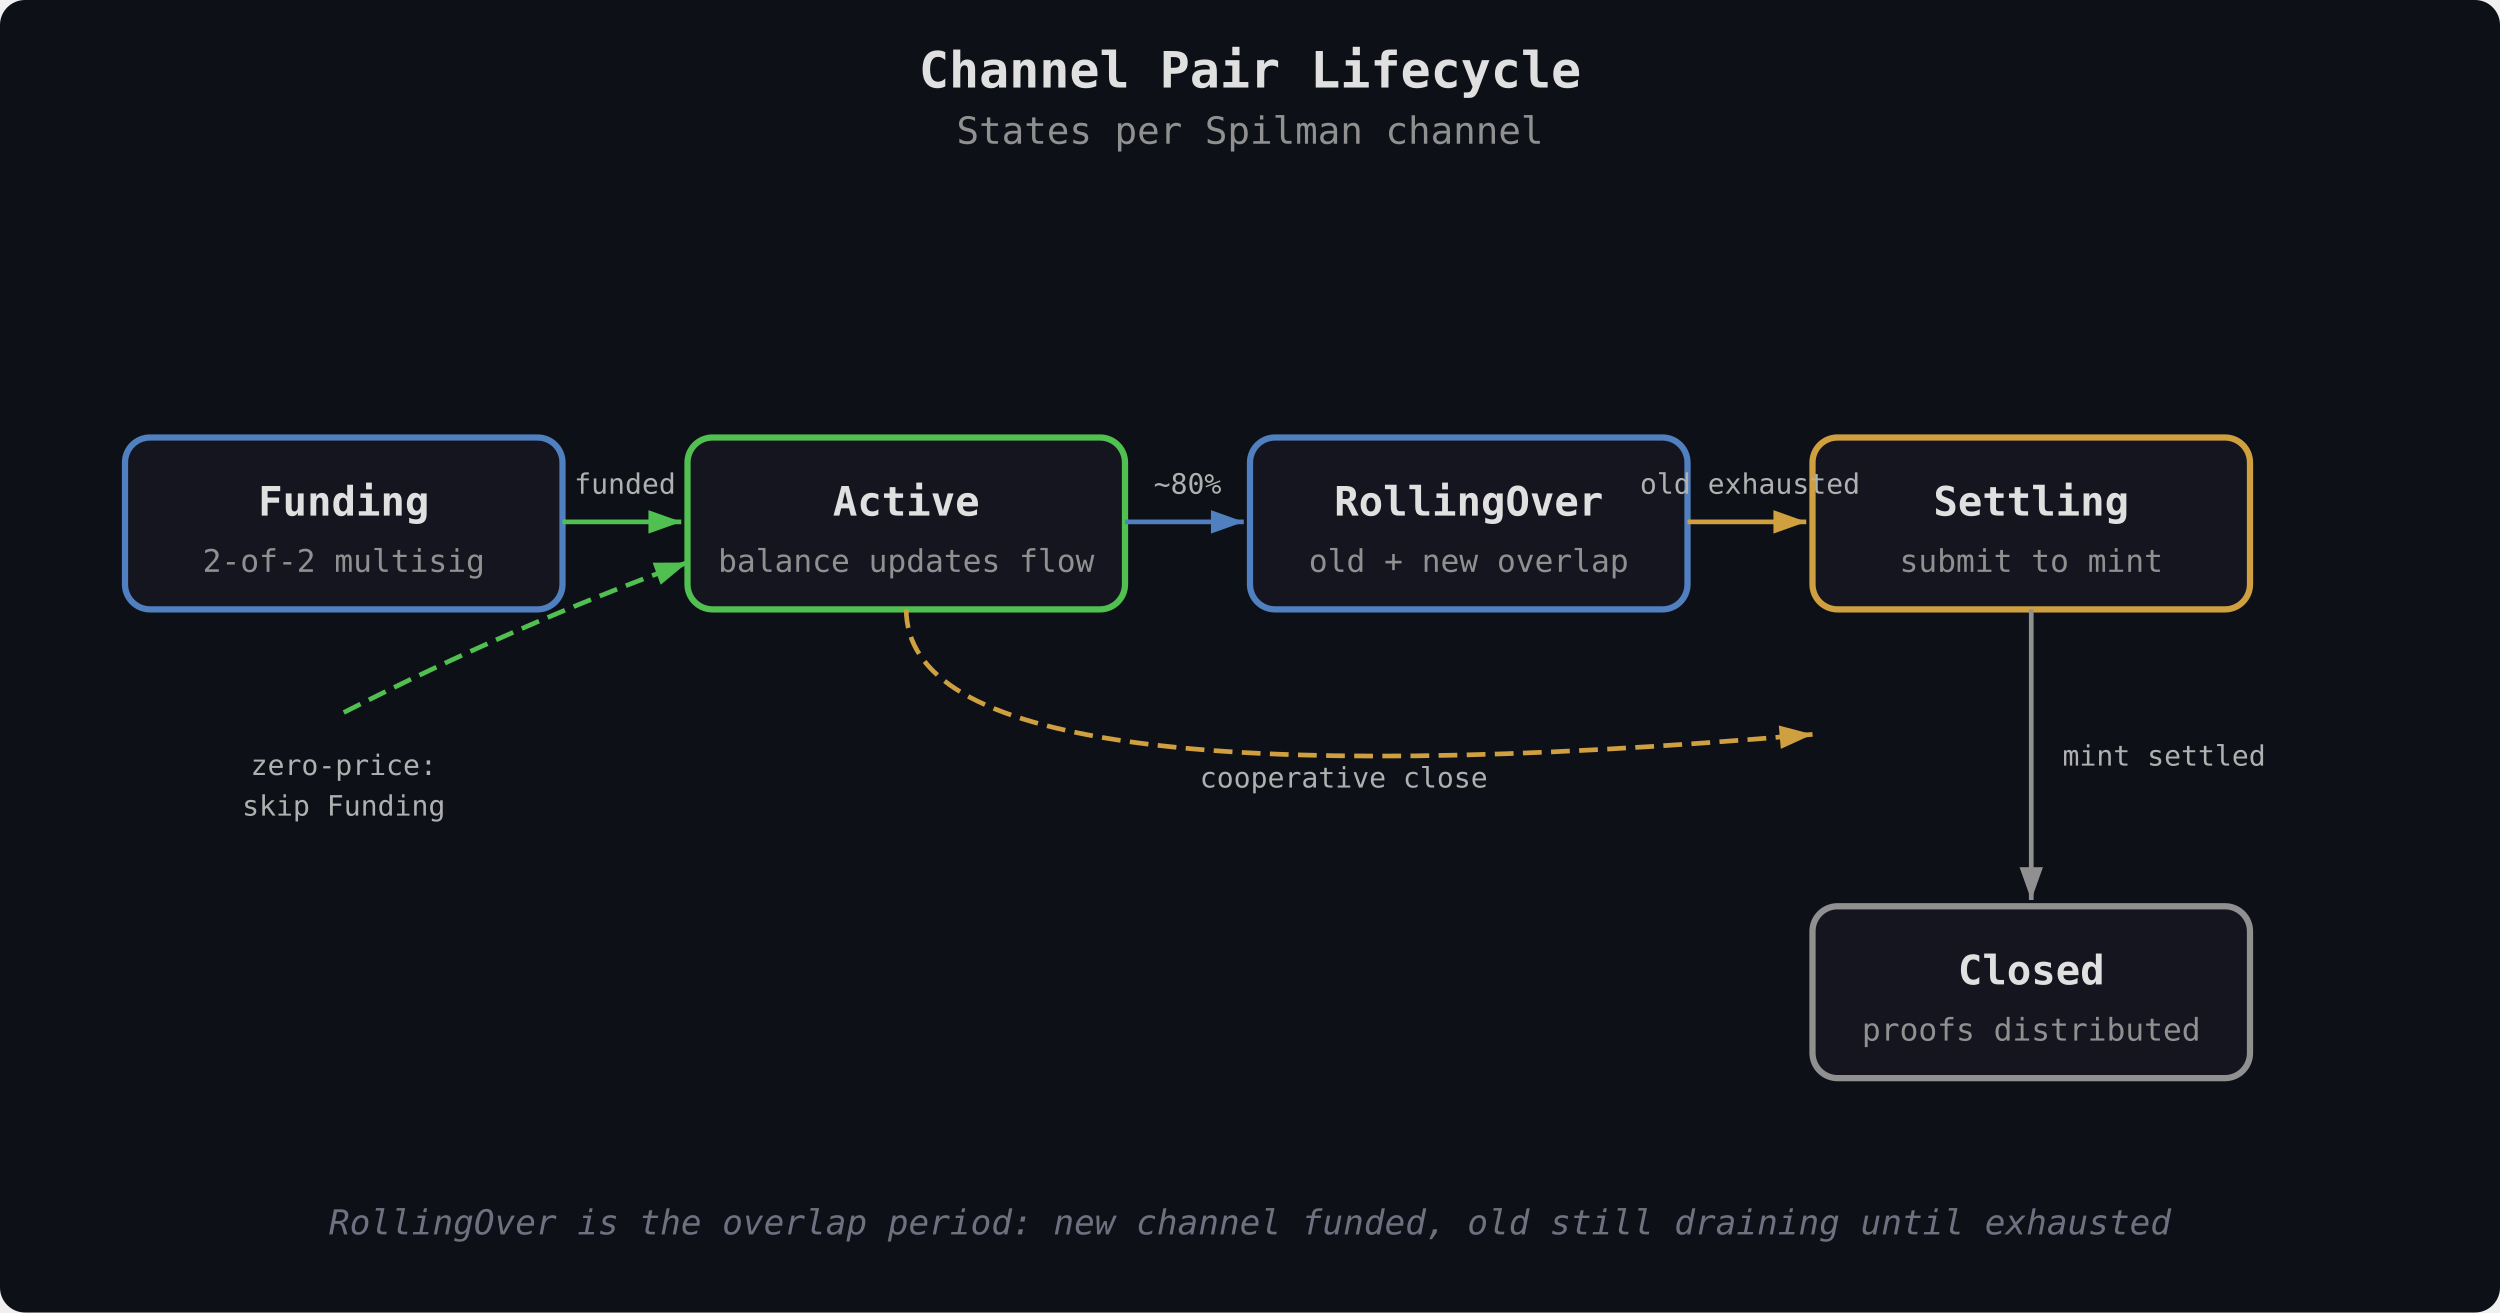
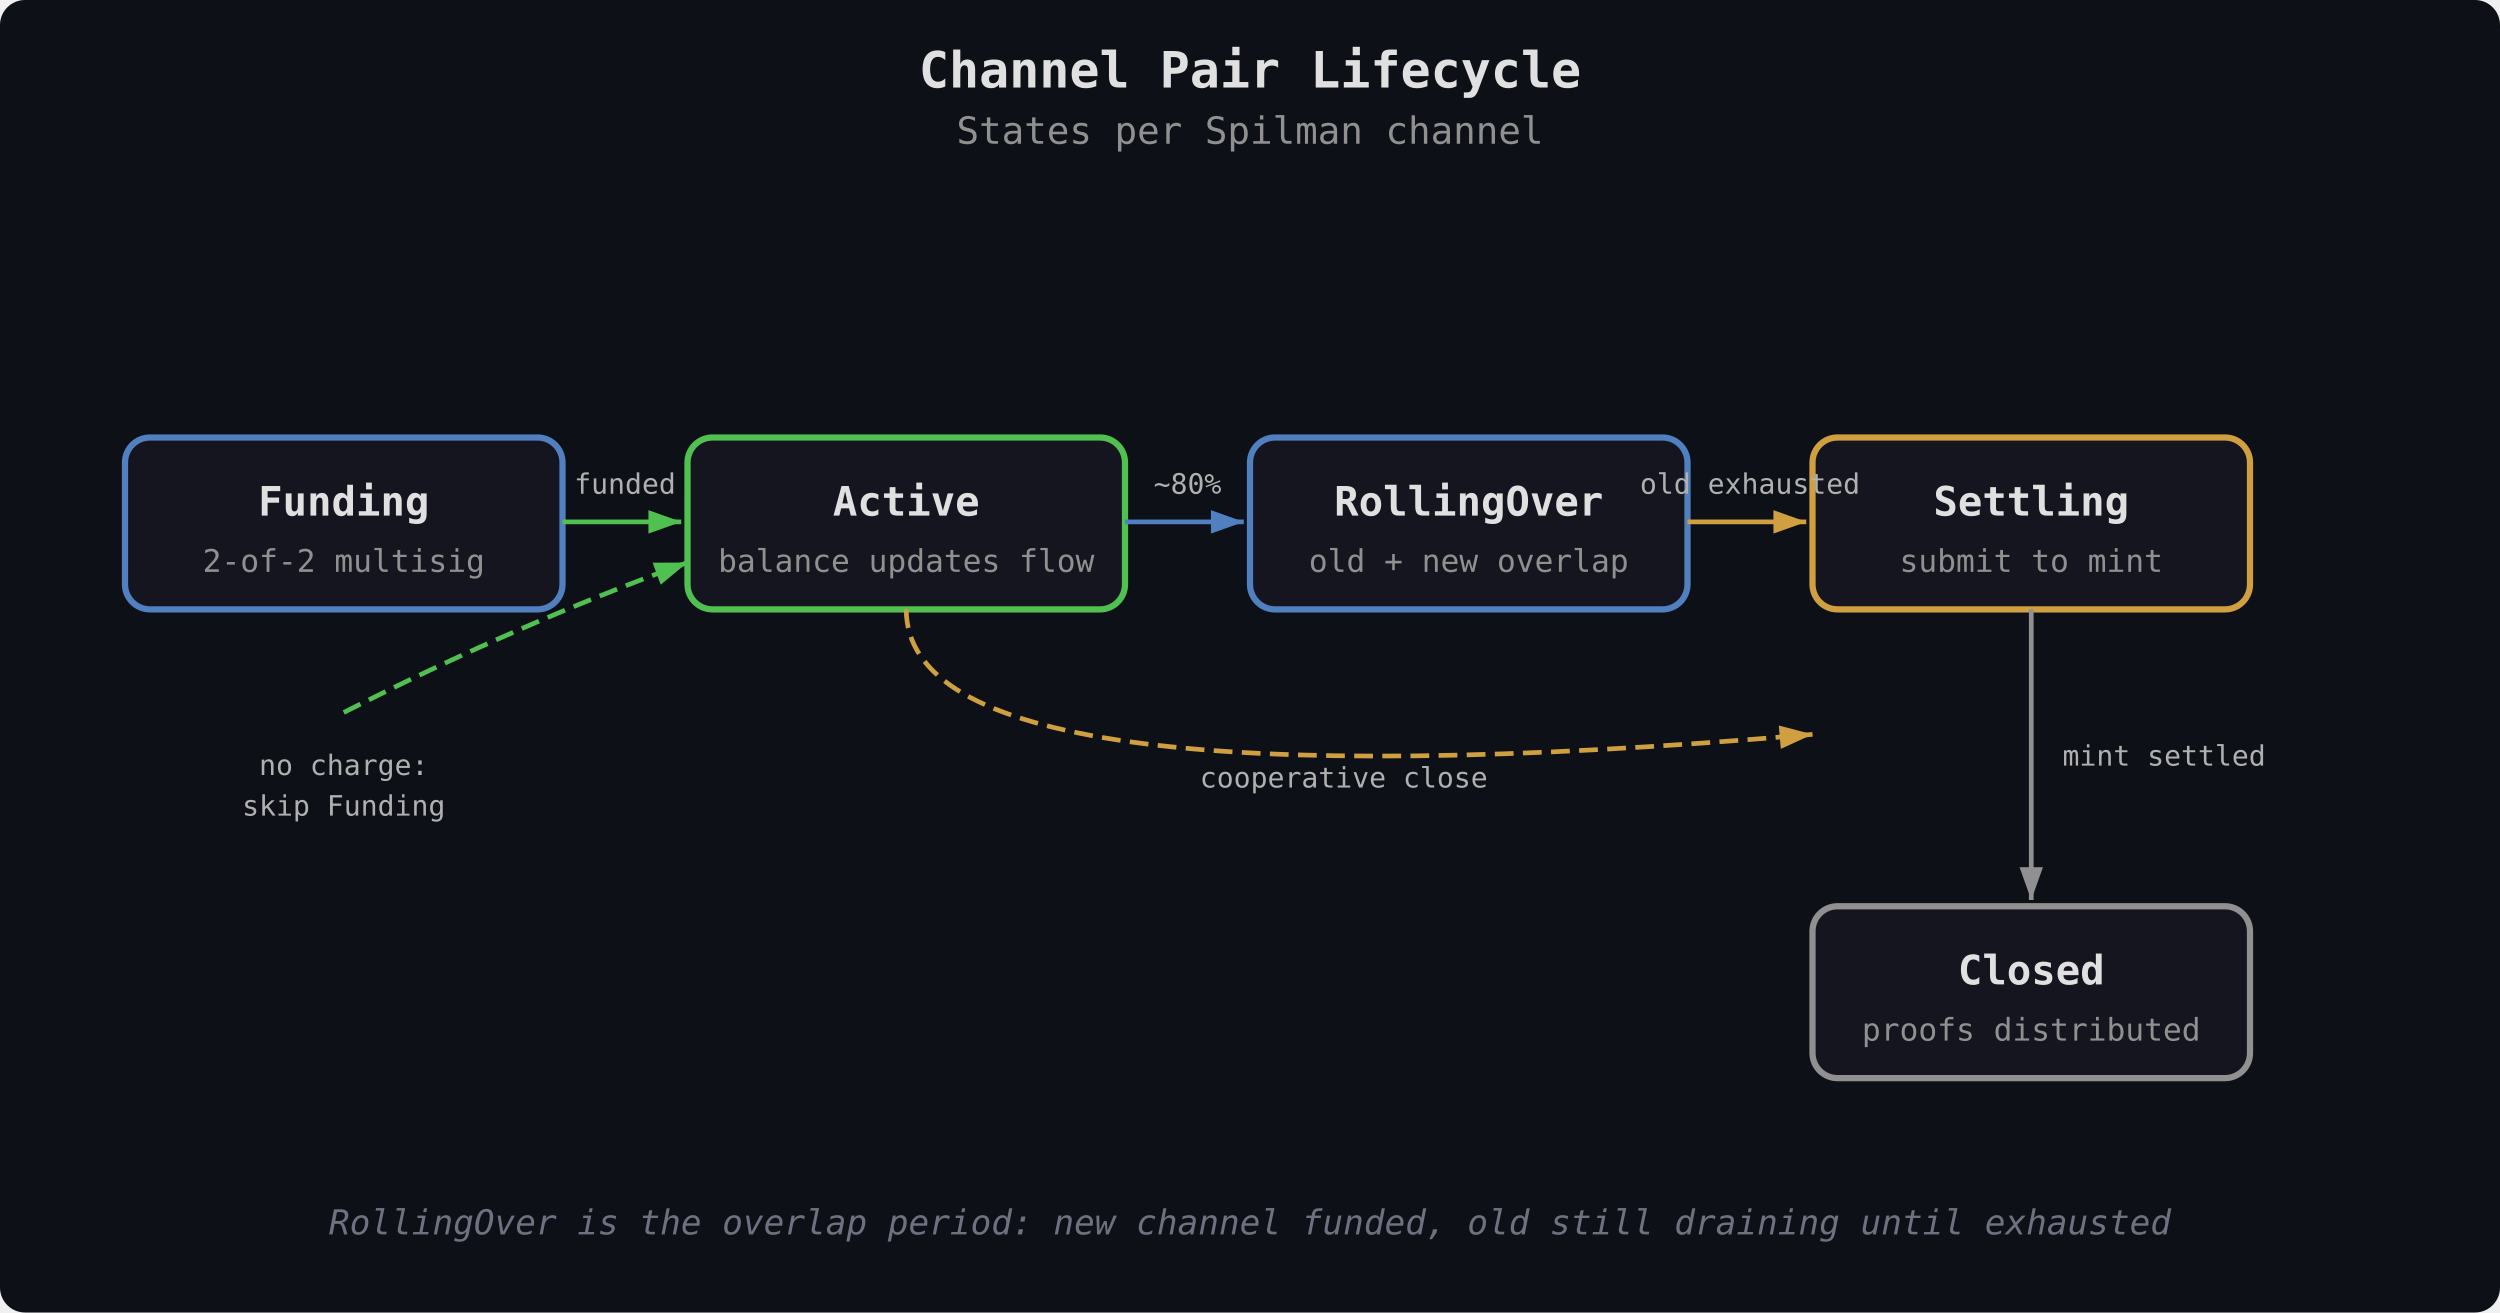
<svg xmlns="http://www.w3.org/2000/svg" viewBox="0 0 800 420" font-family="monospace" font-size="12">
  <style>
    text          { fill: #e0e0e0; }
    text.title    { font-size: 16px; font-weight: bold; }
    text.subtitle { font-size: 12px; fill: #909090; }
    text.slabel   { font-size: 13px; font-weight: bold; }
    text.sdesc    { font-size: 10px; fill: #909090; }
    text.elabel   { font-size: 9px; fill: #b0b0b0; }
    text.caption  { font-size: 11px; fill: #707080; font-style: italic; }

    .bg           { fill: #0d1117; }
    .callout      { fill: #151520; }
    .node         { fill: #2e3a5e; stroke: #5080c0; }

    @media (prefers-color-scheme: light) {
      text          { fill: #1f2328; }
      text.subtitle, text.nrole, text.plabel, text.annot, text.altlabel,
      text.elabel, text.mdesc, text.tlabel, text.sdesc { fill: #656d76; }
      text.caption  { fill: #7c8186; }
      line.sep, line.life { stroke: #d1d9e0; }
      rect.alt      { stroke: #d1d9e0; }
      .bg           { fill: #ffffff; }
      .callout      { fill: #f6f8fa; }
      .node, rect.node { fill: #ddf4ff; stroke: #0969da; }
      rect.compute, rect.result { fill: #f6f8fa; }
    }
  </style>
  <defs>
    <marker id="ag" markerWidth="7" markerHeight="5" refX="7" refY="2.5" orient="auto">
      <polygon points="0,0 7,2.5 0,5" fill="#50c050" />
    </marker>
    <marker id="ab" markerWidth="7" markerHeight="5" refX="7" refY="2.5" orient="auto">
      <polygon points="0,0 7,2.5 0,5" fill="#5080c0" />
    </marker>
    <marker id="ay" markerWidth="7" markerHeight="5" refX="7" refY="2.5" orient="auto">
      <polygon points="0,0 7,2.5 0,5" fill="#d0a040" />
    </marker>
    <marker id="agray" markerWidth="7" markerHeight="5" refX="7" refY="2.5" orient="auto">
      <polygon points="0,0 7,2.5 0,5" fill="#909090" />
    </marker>
  </defs>
  <rect width="800" height="420" rx="8" class="bg" />
  <text x="400" y="28" text-anchor="middle" class="title">Channel Pair Lifecycle</text>
  <text x="400" y="46" text-anchor="middle" class="subtitle">States per Spilman channel</text>
  <rect x="40" y="140" width="140" height="55" rx="8" class="callout" stroke="#5080c0" stroke-width="2" />
  <text x="110" y="165" text-anchor="middle" class="slabel" fill="#80b0e0">Funding</text>
  <text x="110" y="183" text-anchor="middle" class="sdesc">2-of-2 multisig</text>
  <rect x="220" y="140" width="140" height="55" rx="8" class="callout" stroke="#50c050" stroke-width="2" />
  <text x="290" y="165" text-anchor="middle" class="slabel" fill="#80e080">Active</text>
  <text x="290" y="183" text-anchor="middle" class="sdesc">balance updates flow</text>
  <rect x="400" y="140" width="140" height="55" rx="8" class="callout" stroke="#5080c0" stroke-width="2" />
  <text x="470" y="165" text-anchor="middle" class="slabel" fill="#80b0e0">RollingOver</text>
  <text x="470" y="183" text-anchor="middle" class="sdesc">old + new overlap</text>
  <rect x="580" y="140" width="140" height="55" rx="8" class="callout" stroke="#d0a040" stroke-width="2" />
  <text x="650" y="165" text-anchor="middle" class="slabel" fill="#e0c060">Settling</text>
  <text x="650" y="183" text-anchor="middle" class="sdesc">submit to mint</text>
  <rect x="580" y="290" width="140" height="55" rx="8" class="callout" stroke="#909090" stroke-width="2" />
  <text x="650" y="315" text-anchor="middle" class="slabel" fill="#b0b0b0">Closed</text>
  <text x="650" y="333" text-anchor="middle" class="sdesc">proofs distributed</text>
  <line x1="180" y1="167" x2="218" y2="167" stroke="#50c050" stroke-width="1.5" marker-end="url(#ag)" />
  <text x="200" y="158" text-anchor="middle" class="elabel">funded</text>
  <line x1="360" y1="167" x2="398" y2="167" stroke="#5080c0" stroke-width="1.5" marker-end="url(#ab)" />
  <text x="380" y="158" text-anchor="middle" class="elabel">~80%</text>
  <line x1="540" y1="167" x2="578" y2="167" stroke="#d0a040" stroke-width="1.5" marker-end="url(#ay)" />
  <text x="560" y="158" text-anchor="middle" class="elabel">old exhausted</text>
  <line x1="650" y1="195" x2="650" y2="288" stroke="#909090" stroke-width="1.5" marker-end="url(#agray)" />
  <text x="660" y="245" text-anchor="start" class="elabel">mint settled</text>
  <path d="M 290,195 Q 290,260 580,235" fill="none" stroke="#d0a040" stroke-width="1.5" stroke-dasharray="6,3" marker-end="url(#ay)" />
  <text x="430" y="252" text-anchor="middle" class="elabel">cooperative close</text>
-   <text x="110" y="248" text-anchor="middle" class="elabel">zero-price:</text>
+   <text x="110" y="248" text-anchor="middle" class="elabel">no charge:</text>
  <text x="110" y="261" text-anchor="middle" class="elabel">skip Funding</text>
  <path d="M 110,228 Q 165,200 220,180" fill="none" stroke="#50c050" stroke-width="1.5" stroke-dasharray="6,3" marker-end="url(#ag)" />
  <text x="400" y="395" text-anchor="middle" class="caption">RollingOver is the overlap period: new channel funded, old still draining until exhausted</text>
</svg>
